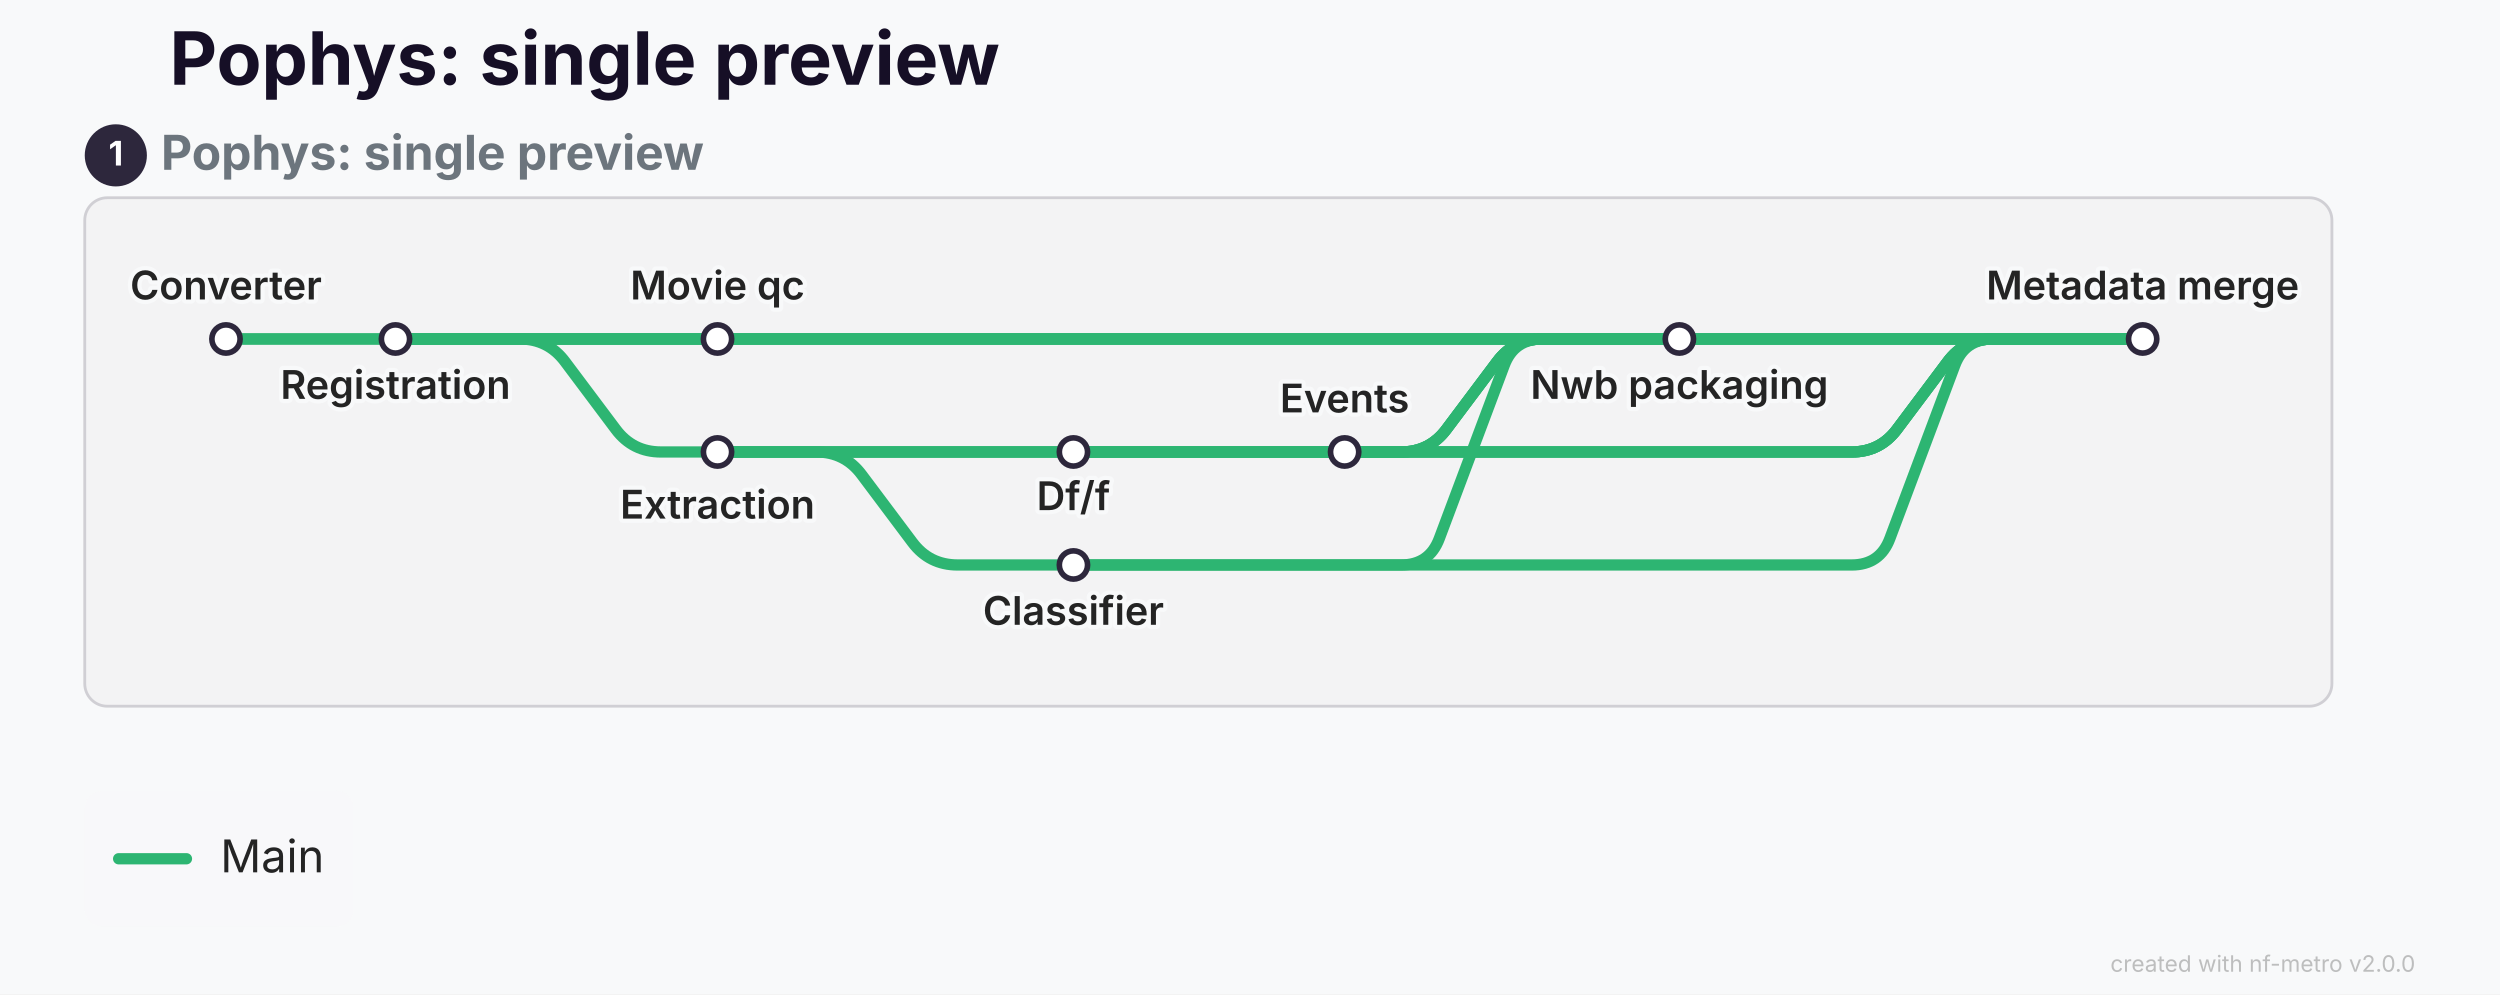
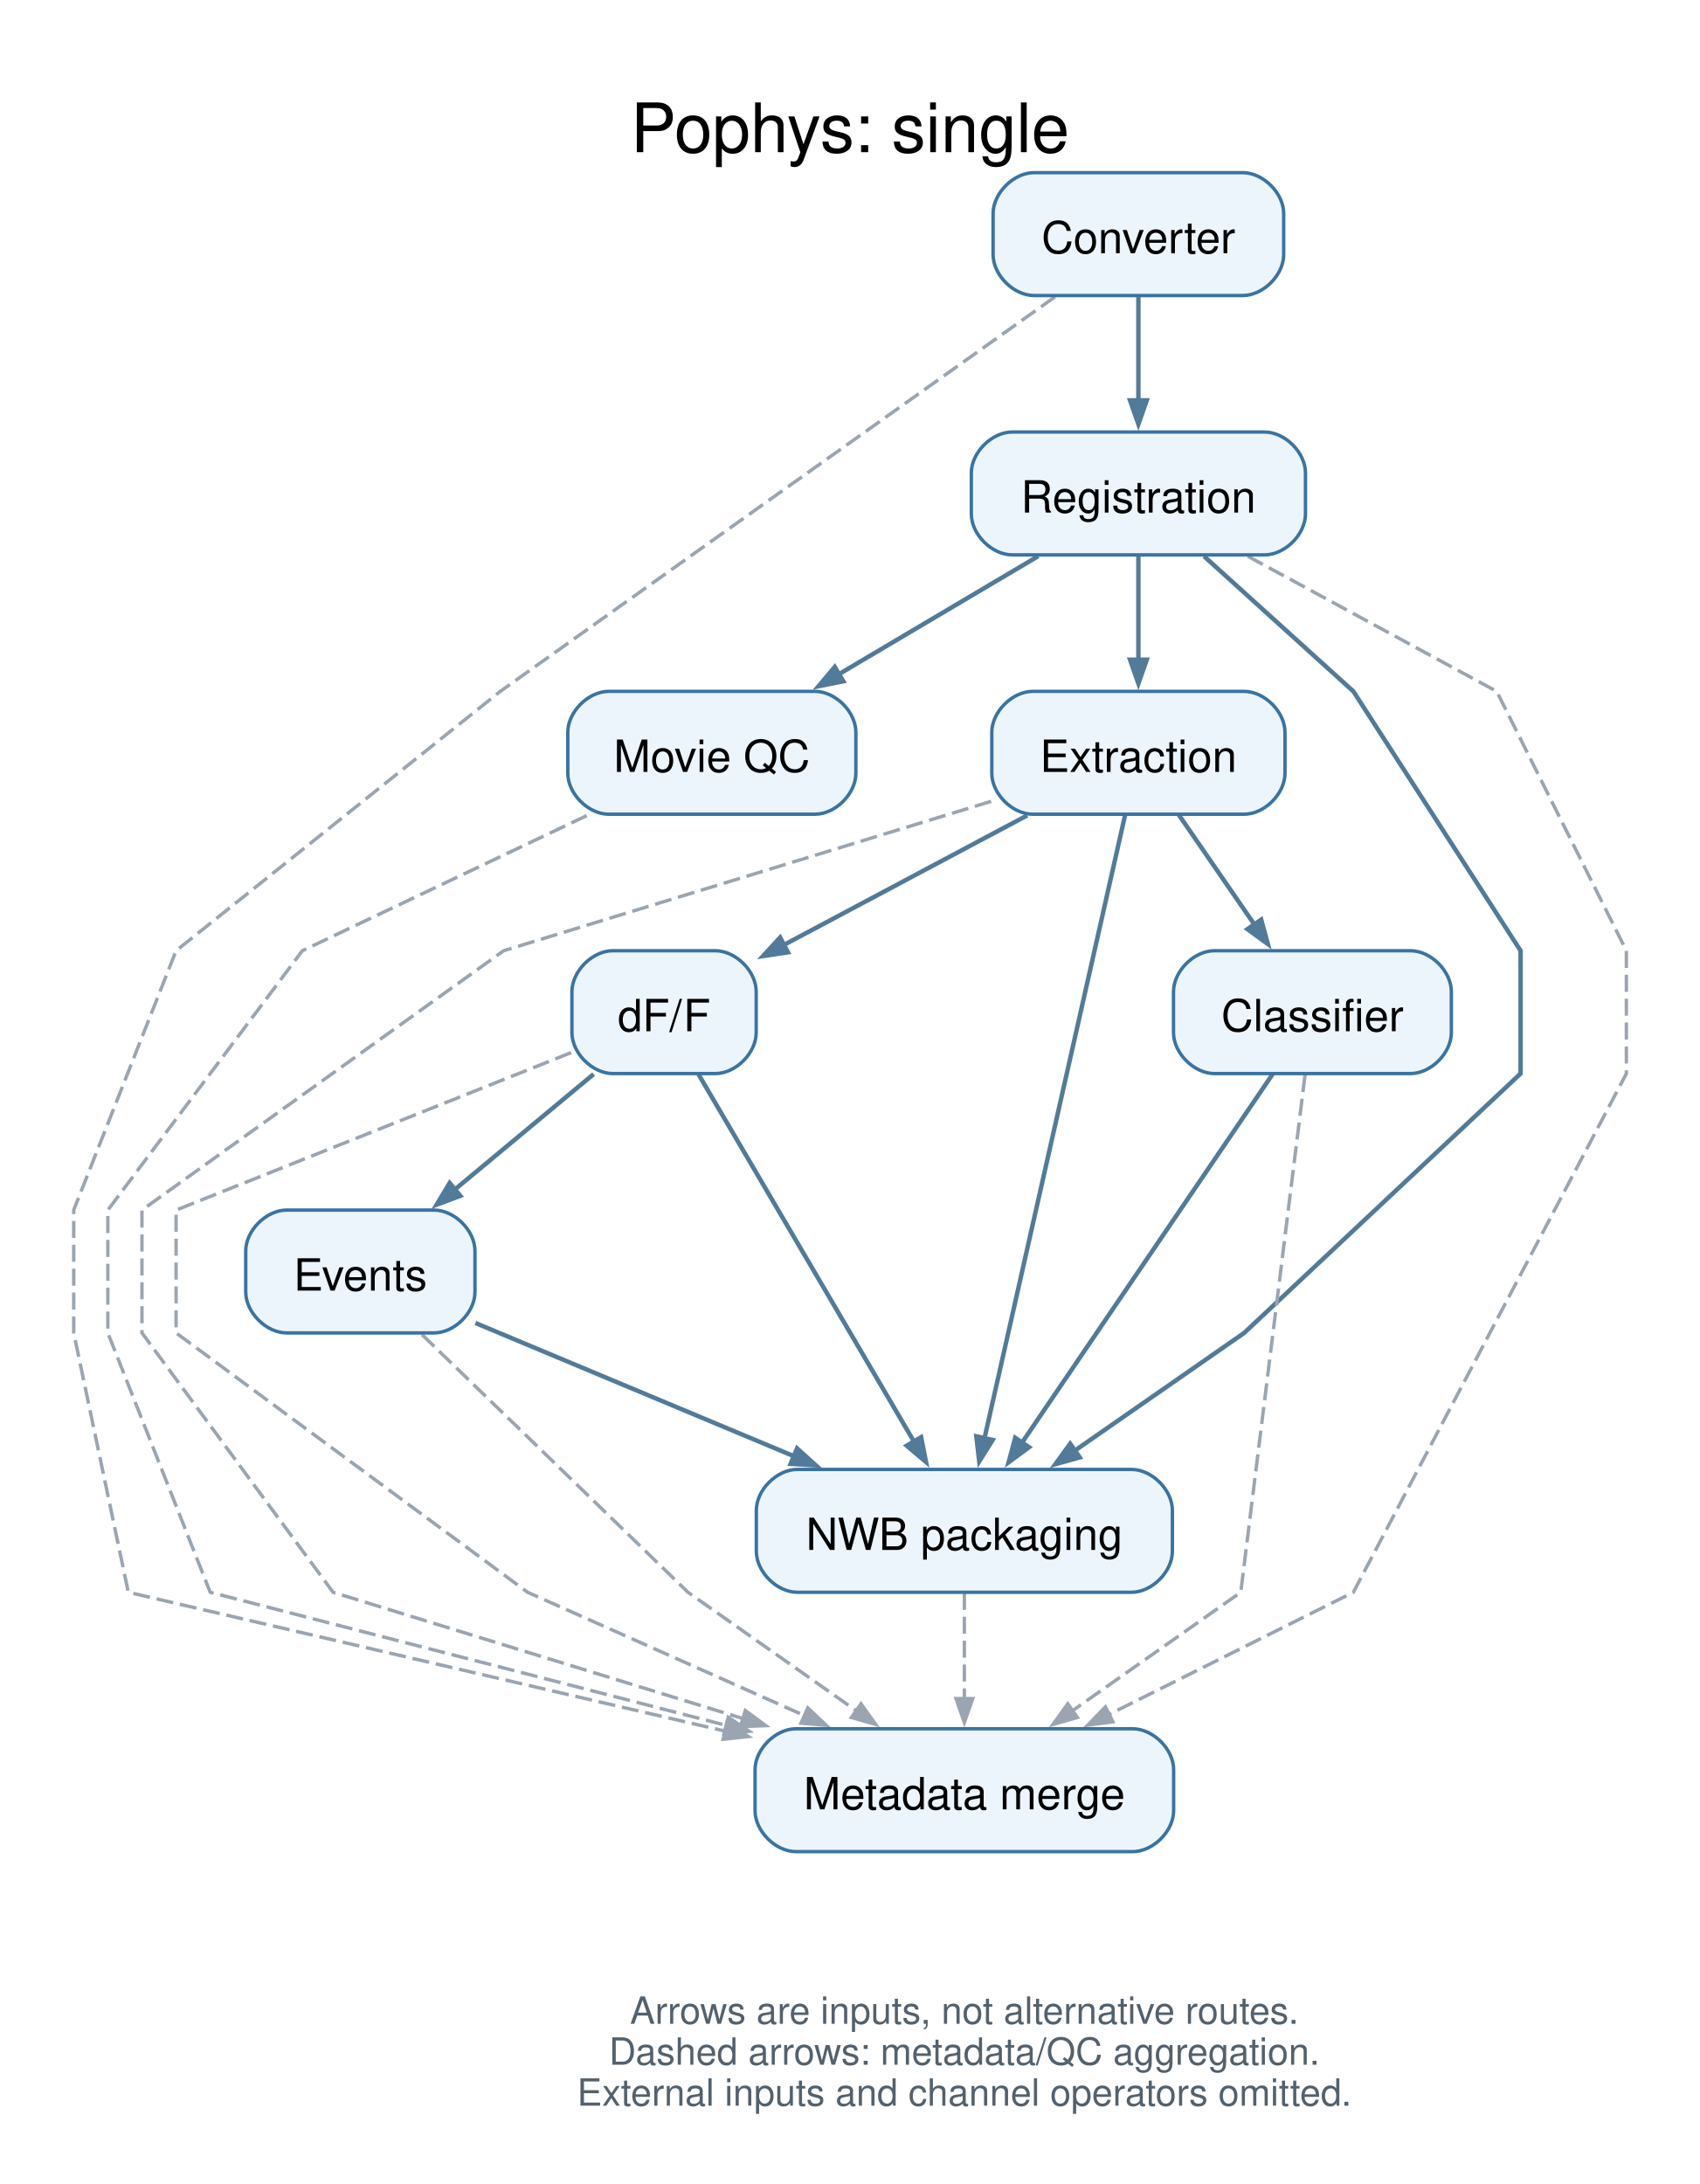
- <svg xmlns="http://www.w3.org/2000/svg" width="885" height="352" viewBox="0 0 885 352" style="color-scheme: light">
-   <defs>
- </defs>
-   <style>.nf-metro-bg { fill: var(--nfm-map-bg, light-dark(#f8f9fa, #1a1625)); }
- .nf-metro-title { fill: var(--nfm-map-title-color, light-dark(#160F26, #f0ecff)); }
- .nf-metro-station-label { fill: var(--nfm-map-label-color, light-dark(#242424, #e0d9f7)); }
- .nf-metro-section-box { fill: var(--nfm-map-section-fill, light-dark(#F3F3F4, #231e30)); stroke: var(--nfm-map-section-stroke, light-dark(#D0CFD4, #3d3650)); }
- .nf-metro-section-label { fill: var(--nfm-map-section-label-color, light-dark(#6c757d, #9d94b8)); }
- .nf-metro-group-label { fill: var(--nfm-map-section-label-color, light-dark(#6c757d, #9d94b8)); }
- .nf-metro-group-underline { stroke: var(--nfm-map-section-label-color, light-dark(#6c757d, #9d94b8)); }
- .nf-metro-legend-bg { fill: var(--nfm-map-legend-bg, light-dark(rgba(248, 249, 250, 0.9), rgba(0, 0, 0, 0.4))); }
- .nf-metro-legend-text { fill: var(--nfm-map-legend-text-color, light-dark(#242424, #e0d9f7)); }
- .nf-metro-marker-stroke { stroke: var(--nfm-map-marker-stroke, light-dark(#2D273C, #7b6ea6)); }
- .nf-metro-label-halo { fill: var(--nfm-map-bg, light-dark(#f8f9fa, #1a1625)); stroke: var(--nfm-map-bg, light-dark(#f8f9fa, #1a1625)); }</style>
-   <rect x="0" y="0" width="885" height="352" fill="#f8f9fa" class="nf-metro-bg" />
-   <text x="60.0" y="30.0" font-size="26.0" fill="#160F26" font-family="'Inter Variable', Inter, 'Helvetica Neue', Helvetica, Arial, sans-serif" font-weight="bold" class="nf-metro-title">Pophys: single preview</text>
-   <rect x="30.0" y="70.0" width="795.5" height="180.0" rx="8" ry="8" fill="#F3F3F4" stroke="#D0CFD4" stroke-width="1.0" class="nf-metro-section-box" data-section-id="pophys__single_preview" data-section-lines="main" />
-   <circle cx="41.0" cy="55.0" r="11" fill="#2D273C" class="nf-metro-section-num-circle" data-section-id="pophys__single_preview" />
-   <text x="41.0" y="55.0" font-size="12" fill="#ffffff" font-family="'Inter Variable', Inter, 'Helvetica Neue', Helvetica, Arial, sans-serif" font-weight="bold" text-anchor="middle" dy="0.3em" data-section-id="pophys__single_preview">1</text>
-   <text x="57.0" y="55.0" font-size="17.0" fill="#6c757d" font-family="'Inter Variable', Inter, 'Helvetica Neue', Helvetica, Arial, sans-serif" font-weight="bold" dy="0.3em" class="nf-metro-section-label" data-section-id="pophys__single_preview">Pophys: single preview</text>
-   <path d="M80.0,120.0 L758.5,120.0" stroke="#2db572" stroke-width="4.0" stroke-linecap="round" class="metro-line-main" data-line-id="main" />
-   <path d="M80.0,120.0 L140.0,120.0" stroke="#2db572" stroke-width="4.0" stroke-linecap="round" class="metro-line-main" data-line-id="main" />
-   <path d="M140.0,120.0 L758.5,120.0" stroke="#2db572" stroke-width="4.0" stroke-linecap="round" class="metro-line-main" data-line-id="main" />
-   <path d="M140.0,120.0 L254.0,120.0" stroke="#2db572" stroke-width="4.0" stroke-linecap="round" class="metro-line-main" data-line-id="main" />
-   <path d="M140.0,120.0 L184.0,120.0 Q194.0,120.0,200.0,128.0 L218.0,152.0 Q224.0,160.0,234.0,160.0 L254.0,160.0" stroke="#2db572" stroke-width="4.0" fill="none" stroke-linecap="round" stroke-linejoin="round" class="metro-line-main" data-line-id="main" />
-   <path d="M140.0,120.0 L594.5,120.0" stroke="#2db572" stroke-width="4.0" stroke-linecap="round" class="metro-line-main" data-line-id="main" />
-   <path d="M254.0,120.0 L758.5,120.0" stroke="#2db572" stroke-width="4.0" stroke-linecap="round" class="metro-line-main" data-line-id="main" />
-   <path d="M254.0,160.0 L655.5,160.0 Q665.5,160.0,671.5,152.0 L689.5,128.0 Q695.5,120.0,705.5,120.0 L758.5,120.0" stroke="#2db572" stroke-width="4.0" fill="none" stroke-linecap="round" stroke-linejoin="round" class="metro-line-main" data-line-id="main" />
-   <path d="M254.0,160.0 L380.0,160.0" stroke="#2db572" stroke-width="4.0" stroke-linecap="round" class="metro-line-main" data-line-id="main" />
-   <path d="M254.0,160.0 L289.0,160.0 Q299.0,160.0,305.0,168.0 L323.0,192.0 Q329.0,200.0,339.0,200.0 L380.0,200.0" stroke="#2db572" stroke-width="4.0" fill="none" stroke-linecap="round" stroke-linejoin="round" class="metro-line-main" data-line-id="main" />
-   <path d="M254.0,160.0 L496.0,160.0 Q506.0,160.0,512.0,152.0 L530.0,128.0 Q536.0,120.0,546.0,120.0 L594.5,120.0" stroke="#2db572" stroke-width="4.0" fill="none" stroke-linecap="round" stroke-linejoin="round" class="metro-line-main" data-line-id="main" />
-   <path d="M380.0,160.0 L655.5,160.0 Q665.5,160.0,671.5,152.0 L689.5,128.0 Q695.5,120.0,705.5,120.0 L758.5,120.0" stroke="#2db572" stroke-width="4.0" fill="none" stroke-linecap="round" stroke-linejoin="round" class="metro-line-main" data-line-id="main" />
-   <path d="M380.0,160.0 L476.0,160.0" stroke="#2db572" stroke-width="4.0" stroke-linecap="round" class="metro-line-main" data-line-id="main" />
-   <path d="M380.0,160.0 L496.0,160.0 Q506.0,160.0,512.0,152.0 L530.0,128.0 Q536.0,120.0,546.0,120.0 L594.5,120.0" stroke="#2db572" stroke-width="4.0" fill="none" stroke-linecap="round" stroke-linejoin="round" class="metro-line-main" data-line-id="main" />
-   <path d="M380.0,200.0 L655.5,200.0 Q665.5,200.0,669.011,190.637 L691.989,129.363 Q695.5,120.0,705.5,120.0 L758.5,120.0" stroke="#2db572" stroke-width="4.0" fill="none" stroke-linecap="round" stroke-linejoin="round" class="metro-line-main" data-line-id="main" />
-   <path d="M380.0,200.0 L496.0,200.0 Q506.0,200.0,509.511,190.637 L532.489,129.363 Q536.0,120.0,546.0,120.0 L594.5,120.0" stroke="#2db572" stroke-width="4.0" fill="none" stroke-linecap="round" stroke-linejoin="round" class="metro-line-main" data-line-id="main" />
-   <path d="M476.0,160.0 L655.5,160.0 Q665.5,160.0,671.5,152.0 L689.5,128.0 Q695.5,120.0,705.5,120.0 L758.5,120.0" stroke="#2db572" stroke-width="4.0" fill="none" stroke-linecap="round" stroke-linejoin="round" class="metro-line-main" data-line-id="main" />
-   <path d="M476.0,160.0 L496.0,160.0 Q506.0,160.0,512.0,152.0 L530.0,128.0 Q536.0,120.0,546.0,120.0 L594.5,120.0" stroke="#2db572" stroke-width="4.0" fill="none" stroke-linecap="round" stroke-linejoin="round" class="metro-line-main" data-line-id="main" />
-   <path d="M594.5,120.0 L758.5,120.0" stroke="#2db572" stroke-width="4.0" stroke-linecap="round" class="metro-line-main" data-line-id="main" />
-   <g class="nf-metro-station-group" data-node-id="converter" data-node-cx="80.0" data-node-cy="120.0" data-node-r="5.0" data-node-groups="main" data-node-region="pophys__single_preview" data-node-w="10.0" data-node-h="10.0" data-node-rx="5.0">
-     <rect x="75.0" y="115.0" width="10.0" height="10.0" rx="5.0" ry="5.0" fill="#ffffff" stroke="#2D273C" stroke-width="2.0" class="nf-metro-station" data-station-id="converter" data-station-lines="main" data-station-label="Converter" data-section-id="pophys__single_preview" data-section-name="Pophys: single preview" />
+ <svg xmlns="http://www.w3.org/2000/svg" width="498pt" height="640pt" viewBox="0.00 0.00 498.00 640.00">
+   <g id="graph0" class="graph" transform="scale(1 1) rotate(0) translate(21.6 618.6)">
+     <polygon fill="white" stroke="none" points="-21.6,21.6 -21.6,-618.6 476.6,-618.6 476.6,21.6 -21.6,21.6" />
+     <text xml:space="preserve" text-anchor="middle" x="227.5" y="-574" font-family="Helvetica,sans-Serif" font-size="20.00">Pophys: single</text>
+     <g id="edge3" class="edge">
+       <path fill="none" stroke="#527a99" stroke-width="1.3" d="M312,-531.84C312,-522.75 312,-511.4 312,-501.23" />
+       <polygon fill="#527a99" stroke="#527a99" stroke-width="1.3" points="314.45,-501.29 312,-494.29 309.55,-501.29 314.45,-501.29" />
+     </g>
+     <g id="edge4" class="edge">
+       <path fill="none" stroke="#9aa5b1" stroke-dasharray="5,2" d="M287.55,-531.61C236.86,-495.56 125,-416 125,-416 125,-416 30,-340 30,-340 30,-340 0,-264 0,-264 0,-264 0,-228 0,-228 0,-228 16,-152 16,-152 16,-152 118.54,-128.14 190.95,-111.3" />
+       <polygon fill="#9aa5b1" stroke="#9aa5b1" points="191.44,-113.7 197.7,-109.73 190.33,-108.93 191.44,-113.7" />
+     </g>
+     <g id="edge13" class="edge">
+       <path fill="none" stroke="#527a99" stroke-width="1.3" d="M282.69,-455.65C265.11,-445.24 242.59,-431.91 223.82,-420.79" />
+       <polygon fill="#527a99" stroke="#527a99" stroke-width="1.3" points="225.52,-418.96 218.25,-417.5 223.03,-423.17 225.52,-418.96" />
+     </g>
+     <g id="edge12" class="edge">
+       <path fill="none" stroke="#527a99" stroke-width="1.3" d="M312,-455.84C312,-446.75 312,-435.4 312,-425.23" />
+       <polygon fill="#527a99" stroke="#527a99" stroke-width="1.3" points="314.45,-425.29 312,-418.29 309.55,-425.29 314.45,-425.29" />
+     </g>
+     <g id="edge14" class="edge">
+       <path fill="none" stroke="#527a99" stroke-width="1.3" d="M331.24,-455.59C349.77,-438.83 375,-416 375,-416 375,-416 424,-340 424,-340 424,-340 424,-304 424,-304 424,-304 343,-228 343,-228 343,-228 316.26,-209.41 293.32,-193.47" />
+       <polygon fill="#527a99" stroke="#527a99" stroke-width="1.3" points="294.81,-191.52 287.66,-189.53 292.01,-195.54 294.81,-191.52" />
+     </g>
+     <g id="edge15" class="edge">
+       <path fill="none" stroke="#9aa5b1" stroke-dasharray="5,2" d="M344.07,-455.59C374.95,-438.83 417,-416 417,-416 417,-416 455,-340 455,-340 455,-340 455,-304 455,-304 455,-304 375,-152 375,-152 375,-152 335.54,-132.27 303.05,-116.03" />
+       <polygon fill="#9aa5b1" stroke="#9aa5b1" points="304.53,-114.03 297.18,-113.09 302.34,-118.41 304.53,-114.03" />
+     </g>
+     <g id="edge16" class="edge">
+       <path fill="none" stroke="#9aa5b1" stroke-dasharray="5,2" d="M150.34,-379.59C115.05,-362.83 67,-340 67,-340 67,-340 10,-264 10,-264 10,-264 10,-228 10,-228 10,-228 40,-152 40,-152 40,-152 126.49,-129.69 191.26,-112.99" />
+       <polygon fill="#9aa5b1" stroke="#9aa5b1" points="191.81,-115.38 197.97,-111.26 190.58,-110.63 191.81,-115.38" />
+     </g>
+     <g id="edge9" class="edge">
+       <path fill="none" stroke="#527a99" stroke-width="1.3" d="M279.41,-379.65C257.97,-368.24 229.93,-353.31 208.01,-341.64" />
+       <polygon fill="#527a99" stroke="#527a99" stroke-width="1.3" points="209.31,-339.55 201.98,-338.43 207.01,-343.88 209.31,-339.55" />
+     </g>
+     <g id="edge8" class="edge">
+       <path fill="none" stroke="#527a99" stroke-width="1.3" d="M323.83,-379.84C330.41,-370.29 338.72,-358.23 345.99,-347.68" />
+       <polygon fill="#527a99" stroke="#527a99" stroke-width="1.3" points="347.99,-349.1 349.94,-341.95 343.95,-346.32 347.99,-349.1" />
+     </g>
+     <g id="edge10" class="edge">
+       <path fill="none" stroke="#527a99" stroke-width="1.3" d="M308.08,-379.64C299.18,-340.2 277.4,-243.67 266.88,-197.05" />
+       <polygon fill="#527a99" stroke="#527a99" stroke-width="1.3" points="269.29,-196.63 265.36,-190.34 264.51,-197.7 269.29,-196.63" />
+     </g>
+     <g id="edge11" class="edge">
+       <path fill="none" stroke="#9aa5b1" stroke-dasharray="5,2" d="M268.86,-383.78C213.91,-366.94 126,-340 126,-340 126,-340 20,-264 20,-264 20,-264 20,-228 20,-228 20,-228 76,-152 76,-152 76,-152 142.82,-131.41 196.14,-114.98" />
+       <polygon fill="#9aa5b1" stroke="#9aa5b1" points="196.82,-117.34 202.79,-112.93 195.38,-112.65 196.82,-117.34" />
+     </g>
+     <g id="edge5" class="edge">
+       <path fill="none" stroke="#527a99" stroke-width="1.3" d="M152.36,-303.84C140.2,-293.73 124.67,-280.82 111.49,-269.86" />
+       <polygon fill="#527a99" stroke="#527a99" stroke-width="1.3" points="113.3,-268.18 106.35,-265.58 110.17,-271.94 113.3,-268.18" />
+     </g>
+     <g id="edge6" class="edge">
+       <path fill="none" stroke="#527a99" stroke-width="1.3" d="M183.09,-303.79C198.59,-277.37 228.34,-226.68 246.25,-196.14" />
+       <polygon fill="#527a99" stroke="#527a99" stroke-width="1.3" points="248.33,-197.44 249.76,-190.17 244.1,-194.96 248.33,-197.44" />
+     </g>
+     <g id="edge7" class="edge">
+       <path fill="none" stroke="#9aa5b1" stroke-dasharray="5,2" d="M145.77,-310.14C104.28,-293.61 30,-264 30,-264 30,-264 30,-228 30,-228 30,-228 133,-152 133,-152 133,-152 177.68,-132.11 214.24,-115.82" />
+       <polygon fill="#9aa5b1" stroke="#9aa5b1" points="215.12,-118.11 220.52,-113.03 213.13,-113.64 215.12,-118.11" />
+     </g>
+     <g id="edge17" class="edge">
+       <path fill="none" stroke="#527a99" stroke-width="1.3" d="M117.71,-230.91C144.11,-219.87 181.25,-204.34 211.09,-191.86" />
+       <polygon fill="#527a99" stroke="#527a99" stroke-width="1.3" points="211.98,-194.15 217.49,-189.19 210.09,-189.63 211.98,-194.15" />
+     </g>
+     <g id="edge18" class="edge">
+       <path fill="none" stroke="#9aa5b1" stroke-dasharray="5,2" d="M102.06,-227.51C129.87,-200.57 180,-152 180,-152 180,-152 206.64,-133.25 229.36,-117.26" />
+       <polygon fill="#9aa5b1" stroke="#9aa5b1" points="230.7,-119.31 235.02,-113.28 227.88,-115.31 230.7,-119.31" />
+     </g>
+     <g id="edge1" class="edge">
+       <path fill="none" stroke="#527a99" stroke-width="1.3" d="M351.3,-303.79C333.26,-277.26 298.57,-226.24 277.83,-195.75" />
+       <polygon fill="#527a99" stroke="#527a99" stroke-width="1.3" points="279.95,-194.51 273.98,-190.1 275.9,-197.26 279.95,-194.51" />
+     </g>
+     <g id="edge2" class="edge">
+       <path fill="none" stroke="#9aa5b1" stroke-dasharray="5,2" d="M360.83,-303.55C355.47,-260.37 342,-152 342,-152 342,-152 315.36,-133.25 292.64,-117.26" />
+       <polygon fill="#9aa5b1" stroke="#9aa5b1" points="294.12,-115.31 286.98,-113.28 291.3,-119.31 294.12,-115.31" />
+     </g>
+     <g id="edge19" class="edge">
+       <path fill="none" stroke="#9aa5b1" stroke-dasharray="5,2" d="M261,-151.84C261,-142.56 261,-130.93 261,-120.61" />
+       <polygon fill="#9aa5b1" stroke="#9aa5b1" points="263.45,-120.84 261,-113.84 258.55,-120.84 263.45,-120.84" />
+     </g>
+     <g id="node1" class="node">
+       <path fill="#edf5fc" stroke="#3973a3" d="M342.58,-568C342.58,-568 281.42,-568 281.42,-568 275.42,-568 269.42,-562 269.42,-556 269.42,-556 269.42,-544 269.42,-544 269.42,-538 275.42,-532 281.42,-532 281.42,-532 342.58,-532 342.58,-532 348.58,-532 354.58,-538 354.58,-544 354.58,-544 354.58,-556 354.58,-556 354.58,-562 348.58,-568 342.58,-568" />
+       <text xml:space="preserve" text-anchor="middle" x="312" y="-544.4" font-family="Helvetica,sans-Serif" font-size="13.00">Converter</text>
+     </g>
+     <g id="node2" class="node">
+       <path fill="#edf5fc" stroke="#3973a3" d="M348.96,-492C348.96,-492 275.04,-492 275.04,-492 269.04,-492 263.04,-486 263.04,-480 263.04,-480 263.04,-468 263.04,-468 263.04,-462 269.04,-456 275.04,-456 275.04,-456 348.96,-456 348.96,-456 354.96,-456 360.96,-462 360.96,-468 360.96,-468 360.96,-480 360.96,-480 360.96,-486 354.96,-492 348.96,-492" />
+       <text xml:space="preserve" text-anchor="middle" x="312" y="-468.4" font-family="Helvetica,sans-Serif" font-size="13.00">Registration</text>
+     </g>
+     <g id="node3" class="node">
+       <path fill="#edf5fc" stroke="#3973a3" d="M217.21,-416C217.21,-416 156.79,-416 156.79,-416 150.79,-416 144.79,-410 144.79,-404 144.79,-404 144.79,-392 144.79,-392 144.79,-386 150.79,-380 156.79,-380 156.79,-380 217.21,-380 217.21,-380 223.21,-380 229.21,-386 229.21,-392 229.21,-392 229.21,-404 229.21,-404 229.21,-410 223.21,-416 217.21,-416" />
+       <text xml:space="preserve" text-anchor="middle" x="187" y="-392.4" font-family="Helvetica,sans-Serif" font-size="13.00">Movie QC</text>
+     </g>
+     <g id="node4" class="node">
+       <path fill="#edf5fc" stroke="#3973a3" d="M342.96,-416C342.96,-416 281.04,-416 281.04,-416 275.04,-416 269.04,-410 269.04,-404 269.04,-404 269.04,-392 269.04,-392 269.04,-386 275.04,-380 281.04,-380 281.04,-380 342.96,-380 342.96,-380 348.96,-380 354.96,-386 354.96,-392 354.96,-392 354.96,-404 354.96,-404 354.96,-410 348.96,-416 342.96,-416" />
+       <text xml:space="preserve" text-anchor="middle" x="312" y="-392.4" font-family="Helvetica,sans-Serif" font-size="13.00">Extraction</text>
+     </g>
+     <g id="node5" class="node">
+       <path fill="#edf5fc" stroke="#3973a3" d="M188,-340C188,-340 158,-340 158,-340 152,-340 146,-334 146,-328 146,-328 146,-316 146,-316 146,-310 152,-304 158,-304 158,-304 188,-304 188,-304 194,-304 200,-310 200,-316 200,-316 200,-328 200,-328 200,-334 194,-340 188,-340" />
+       <text xml:space="preserve" text-anchor="middle" x="173" y="-316.4" font-family="Helvetica,sans-Serif" font-size="13.00">dF/F</text>
+     </g>
+     <g id="node6" class="node">
+       <path fill="#edf5fc" stroke="#3973a3" d="M105.59,-264C105.59,-264 62.41,-264 62.41,-264 56.41,-264 50.41,-258 50.41,-252 50.41,-252 50.41,-240 50.41,-240 50.41,-234 56.41,-228 62.41,-228 62.41,-228 105.59,-228 105.59,-228 111.59,-228 117.59,-234 117.59,-240 117.59,-240 117.59,-252 117.59,-252 117.59,-258 111.59,-264 105.59,-264" />
+       <text xml:space="preserve" text-anchor="middle" x="84" y="-240.4" font-family="Helvetica,sans-Serif" font-size="13.00">Events</text>
+     </g>
+     <g id="node7" class="node">
+       <path fill="#edf5fc" stroke="#3973a3" d="M391.71,-340C391.71,-340 334.29,-340 334.29,-340 328.29,-340 322.29,-334 322.29,-328 322.29,-328 322.29,-316 322.29,-316 322.29,-310 328.29,-304 334.29,-304 334.29,-304 391.71,-304 391.71,-304 397.71,-304 403.71,-310 403.71,-316 403.71,-316 403.71,-328 403.71,-328 403.71,-334 397.71,-340 391.71,-340" />
+       <text xml:space="preserve" text-anchor="middle" x="363" y="-316.4" font-family="Helvetica,sans-Serif" font-size="13.00">Classifier</text>
+     </g>
+     <g id="node8" class="node">
+       <path fill="#edf5fc" stroke="#3973a3" d="M309.96,-188C309.96,-188 212.04,-188 212.04,-188 206.04,-188 200.04,-182 200.04,-176 200.04,-176 200.04,-164 200.04,-164 200.04,-158 206.04,-152 212.04,-152 212.04,-152 309.96,-152 309.96,-152 315.96,-152 321.96,-158 321.96,-164 321.96,-164 321.96,-176 321.96,-176 321.96,-182 315.96,-188 309.96,-188" />
+       <text xml:space="preserve" text-anchor="middle" x="261" y="-164.4" font-family="Helvetica,sans-Serif" font-size="13.00">NWB packaging</text>
+     </g>
+     <g id="node9" class="node">
+       <path fill="#edf5fc" stroke="#3973a3" d="M310.33,-112C310.33,-112 211.66,-112 211.66,-112 205.66,-112 199.66,-106 199.66,-100 199.66,-100 199.66,-88 199.66,-88 199.66,-82 205.66,-76 211.66,-76 211.66,-76 310.33,-76 310.33,-76 316.33,-76 322.33,-82 322.33,-88 322.33,-88 322.33,-100 322.33,-100 322.33,-106 316.33,-112 310.33,-112" />
+       <text xml:space="preserve" text-anchor="middle" x="261" y="-88.4" font-family="Helvetica,sans-Serif" font-size="13.00">Metadata merge</text>
+     </g>
+     <g id="node10" class="node">
+       <path fill="white" stroke="none" d="M360.38,-36C360.38,-36 161.62,-36 161.62,-36 155.62,-36 149.62,-30 149.62,-24 149.62,-24 149.62,-12 149.62,-12 149.62,-6 155.62,0 161.62,0 161.62,0 360.38,0 360.38,0 366.38,0 372.38,-6 372.38,-12 372.38,-12 372.38,-24 372.38,-24 372.38,-30 366.38,-36 360.38,-36" />
+       <text xml:space="preserve" text-anchor="middle" x="261" y="-25.55" font-family="Helvetica,sans-Serif" font-size="11.00" fill="#53616d">Arrows are inputs, not alternative routes.</text>
+       <text xml:space="preserve" text-anchor="middle" x="261" y="-13.55" font-family="Helvetica,sans-Serif" font-size="11.00" fill="#53616d">Dashed arrows: metadata/QC aggregation.</text>
+       <text xml:space="preserve" text-anchor="middle" x="261" y="-1.55" font-family="Helvetica,sans-Serif" font-size="11.00" fill="#53616d">External inputs and channel operators omitted.</text>
+     </g>
  </g>
-   <g class="nf-metro-station-group" data-node-id="registration" data-node-cx="140.0" data-node-cy="120.0" data-node-r="5.0" data-node-groups="main" data-node-region="pophys__single_preview" data-node-w="10.0" data-node-h="10.0" data-node-rx="5.0">
-     <rect x="135.0" y="115.0" width="10.0" height="10.0" rx="5.0" ry="5.0" fill="#ffffff" stroke="#2D273C" stroke-width="2.0" class="nf-metro-station" data-station-id="registration" data-station-lines="main" data-station-label="Registration" data-section-id="pophys__single_preview" data-section-name="Pophys: single preview" />
-   </g>
-   <g class="nf-metro-station-group" data-node-id="movie_qc" data-node-cx="254.0" data-node-cy="120.0" data-node-r="5.0" data-node-groups="main" data-node-region="pophys__single_preview" data-node-w="10.0" data-node-h="10.0" data-node-rx="5.0">
-     <rect x="249.0" y="115.0" width="10.0" height="10.0" rx="5.0" ry="5.0" fill="#ffffff" stroke="#2D273C" stroke-width="2.0" class="nf-metro-station" data-station-id="movie_qc" data-station-lines="main" data-station-label="Movie qc" data-section-id="pophys__single_preview" data-section-name="Pophys: single preview" />
-   </g>
-   <g class="nf-metro-station-group" data-node-id="extraction" data-node-cx="254.0" data-node-cy="160.0" data-node-r="5.0" data-node-groups="main" data-node-region="pophys__single_preview" data-node-w="10.0" data-node-h="10.0" data-node-rx="5.0">
-     <rect x="249.0" y="155.0" width="10.0" height="10.0" rx="5.0" ry="5.0" fill="#ffffff" stroke="#2D273C" stroke-width="2.0" class="nf-metro-station" data-station-id="extraction" data-station-lines="main" data-station-label="Extraction" data-section-id="pophys__single_preview" data-section-name="Pophys: single preview" />
-   </g>
-   <g class="nf-metro-station-group" data-node-id="df_f" data-node-cx="380.0" data-node-cy="160.0" data-node-r="5.0" data-node-groups="main" data-node-region="pophys__single_preview" data-node-w="10.0" data-node-h="10.0" data-node-rx="5.0">
-     <rect x="375.0" y="155.0" width="10.0" height="10.0" rx="5.0" ry="5.0" fill="#ffffff" stroke="#2D273C" stroke-width="2.0" class="nf-metro-station" data-station-id="df_f" data-station-lines="main" data-station-label="Df/f" data-section-id="pophys__single_preview" data-section-name="Pophys: single preview" />
-   </g>
-   <g class="nf-metro-station-group" data-node-id="classifier" data-node-cx="380.0" data-node-cy="200.0" data-node-r="5.0" data-node-groups="main" data-node-region="pophys__single_preview" data-node-w="10.0" data-node-h="10.0" data-node-rx="5.0">
-     <rect x="375.0" y="195.0" width="10.0" height="10.0" rx="5.0" ry="5.0" fill="#ffffff" stroke="#2D273C" stroke-width="2.0" class="nf-metro-station" data-station-id="classifier" data-station-lines="main" data-station-label="Classifier" data-section-id="pophys__single_preview" data-section-name="Pophys: single preview" />
-   </g>
-   <g class="nf-metro-station-group" data-node-id="events" data-node-cx="476.0" data-node-cy="160.0" data-node-r="5.0" data-node-groups="main" data-node-region="pophys__single_preview" data-node-w="10.0" data-node-h="10.0" data-node-rx="5.0">
-     <rect x="471.0" y="155.0" width="10.0" height="10.0" rx="5.0" ry="5.0" fill="#ffffff" stroke="#2D273C" stroke-width="2.0" class="nf-metro-station" data-station-id="events" data-station-lines="main" data-station-label="Events" data-section-id="pophys__single_preview" data-section-name="Pophys: single preview" />
-   </g>
-   <g class="nf-metro-station-group" data-node-id="nwb_packaging" data-node-cx="594.5" data-node-cy="120.0" data-node-r="5.0" data-node-groups="main" data-node-region="pophys__single_preview" data-node-w="10.0" data-node-h="10.0" data-node-rx="5.0">
-     <rect x="589.5" y="115.0" width="10.0" height="10.0" rx="5.0" ry="5.0" fill="#ffffff" stroke="#2D273C" stroke-width="2.0" class="nf-metro-station" data-station-id="nwb_packaging" data-station-lines="main" data-station-label="Nwb packaging" data-section-id="pophys__single_preview" data-section-name="Pophys: single preview" />
-   </g>
-   <g class="nf-metro-station-group" data-node-id="metadata_merge" data-node-cx="758.5" data-node-cy="120.0" data-node-r="5.0" data-node-groups="main" data-node-region="pophys__single_preview" data-node-w="10.0" data-node-h="10.0" data-node-rx="5.0">
-     <rect x="753.5" y="115.0" width="10.0" height="10.0" rx="5.0" ry="5.0" fill="#ffffff" stroke="#2D273C" stroke-width="2.0" class="nf-metro-station" data-station-id="metadata_merge" data-station-lines="main" data-station-label="Metadata merge" data-section-id="pophys__single_preview" data-section-name="Pophys: single preview" />
-   </g>
-   <text x="80.0" y="106.0" font-size="14.0" fill="#f8f9fa" stroke="#f8f9fa" stroke-width="3.0" stroke-linejoin="round" font-family="'Inter Variable', Inter, 'Helvetica Neue', Helvetica, Arial, sans-serif" font-weight="600" aria-hidden="true" class="nf-metro-label-halo" text-anchor="middle" dominant-baseline="auto">Converter</text>
-   <text x="80.0" y="106.0" font-size="14.0" fill="#242424" font-family="'Inter Variable', Inter, 'Helvetica Neue', Helvetica, Arial, sans-serif" font-weight="600" text-anchor="middle" dominant-baseline="auto" data-station-id="converter" class="nf-metro-station-label">Converter</text>
-   <text x="140.0" y="131.0" font-size="14.0" fill="#f8f9fa" stroke="#f8f9fa" stroke-width="3.0" stroke-linejoin="round" font-family="'Inter Variable', Inter, 'Helvetica Neue', Helvetica, Arial, sans-serif" font-weight="600" aria-hidden="true" class="nf-metro-label-halo" text-anchor="middle" dominant-baseline="hanging">Registration</text>
-   <text x="140.0" y="131.0" font-size="14.0" fill="#242424" font-family="'Inter Variable', Inter, 'Helvetica Neue', Helvetica, Arial, sans-serif" font-weight="600" text-anchor="middle" dominant-baseline="hanging" data-station-id="registration" class="nf-metro-station-label">Registration</text>
-   <text x="254.0" y="106.0" font-size="14.0" fill="#f8f9fa" stroke="#f8f9fa" stroke-width="3.0" stroke-linejoin="round" font-family="'Inter Variable', Inter, 'Helvetica Neue', Helvetica, Arial, sans-serif" font-weight="600" aria-hidden="true" class="nf-metro-label-halo" text-anchor="middle" dominant-baseline="auto">Movie qc</text>
-   <text x="254.0" y="106.0" font-size="14.0" fill="#242424" font-family="'Inter Variable', Inter, 'Helvetica Neue', Helvetica, Arial, sans-serif" font-weight="600" text-anchor="middle" dominant-baseline="auto" data-station-id="movie_qc" class="nf-metro-station-label">Movie qc</text>
-   <text x="254.0" y="173.4" font-size="14.0" fill="#f8f9fa" stroke="#f8f9fa" stroke-width="3.0" stroke-linejoin="round" font-family="'Inter Variable', Inter, 'Helvetica Neue', Helvetica, Arial, sans-serif" font-weight="600" aria-hidden="true" class="nf-metro-label-halo" text-anchor="middle" dominant-baseline="hanging">Extraction</text>
-   <text x="254.0" y="173.4" font-size="14.0" fill="#242424" font-family="'Inter Variable', Inter, 'Helvetica Neue', Helvetica, Arial, sans-serif" font-weight="600" text-anchor="middle" dominant-baseline="hanging" data-station-id="extraction" class="nf-metro-station-label">Extraction</text>
-   <text x="380.0" y="170.4" font-size="14.0" fill="#f8f9fa" stroke="#f8f9fa" stroke-width="3.0" stroke-linejoin="round" font-family="'Inter Variable', Inter, 'Helvetica Neue', Helvetica, Arial, sans-serif" font-weight="600" aria-hidden="true" class="nf-metro-label-halo" text-anchor="middle" dominant-baseline="hanging">Df/f</text>
-   <text x="380.0" y="170.4" font-size="14.0" fill="#242424" font-family="'Inter Variable', Inter, 'Helvetica Neue', Helvetica, Arial, sans-serif" font-weight="600" text-anchor="middle" dominant-baseline="hanging" data-station-id="df_f" class="nf-metro-station-label">Df/f</text>
-   <text x="380.0" y="211.0" font-size="14.0" fill="#f8f9fa" stroke="#f8f9fa" stroke-width="3.0" stroke-linejoin="round" font-family="'Inter Variable', Inter, 'Helvetica Neue', Helvetica, Arial, sans-serif" font-weight="600" aria-hidden="true" class="nf-metro-label-halo" text-anchor="middle" dominant-baseline="hanging">Classifier</text>
-   <text x="380.0" y="211.0" font-size="14.0" fill="#242424" font-family="'Inter Variable', Inter, 'Helvetica Neue', Helvetica, Arial, sans-serif" font-weight="600" text-anchor="middle" dominant-baseline="hanging" data-station-id="classifier" class="nf-metro-station-label">Classifier</text>
-   <text x="476.0" y="146.0" font-size="14.0" fill="#f8f9fa" stroke="#f8f9fa" stroke-width="3.0" stroke-linejoin="round" font-family="'Inter Variable', Inter, 'Helvetica Neue', Helvetica, Arial, sans-serif" font-weight="600" aria-hidden="true" class="nf-metro-label-halo" text-anchor="middle" dominant-baseline="auto">Events</text>
-   <text x="476.0" y="146.0" font-size="14.0" fill="#242424" font-family="'Inter Variable', Inter, 'Helvetica Neue', Helvetica, Arial, sans-serif" font-weight="600" text-anchor="middle" dominant-baseline="auto" data-station-id="events" class="nf-metro-station-label">Events</text>
-   <text x="594.5" y="131.0" font-size="14.0" fill="#f8f9fa" stroke="#f8f9fa" stroke-width="3.0" stroke-linejoin="round" font-family="'Inter Variable', Inter, 'Helvetica Neue', Helvetica, Arial, sans-serif" font-weight="600" aria-hidden="true" class="nf-metro-label-halo" text-anchor="middle" dominant-baseline="hanging">Nwb packaging</text>
-   <text x="594.5" y="131.0" font-size="14.0" fill="#242424" font-family="'Inter Variable', Inter, 'Helvetica Neue', Helvetica, Arial, sans-serif" font-weight="600" text-anchor="middle" dominant-baseline="hanging" data-station-id="nwb_packaging" class="nf-metro-station-label">Nwb packaging</text>
-   <text x="758.5" y="106.0" font-size="14.0" fill="#f8f9fa" stroke="#f8f9fa" stroke-width="3.0" stroke-linejoin="round" font-family="'Inter Variable', Inter, 'Helvetica Neue', Helvetica, Arial, sans-serif" font-weight="600" aria-hidden="true" class="nf-metro-label-halo" text-anchor="middle" dominant-baseline="auto">Metadata merge</text>
-   <text x="758.5" y="106.0" font-size="14.0" fill="#242424" font-family="'Inter Variable', Inter, 'Helvetica Neue', Helvetica, Arial, sans-serif" font-weight="600" text-anchor="middle" dominant-baseline="auto" data-station-id="metadata_merge" class="nf-metro-station-label">Metadata merge</text>
-   <rect x="30.0" y="280.0" width="95.2" height="48.0" rx="6" ry="6" fill="rgba(248, 249, 250, 0.9)" class="nf-metro-legend-bg" />
-   <path d="M42.0,304.0 L66.0,304.0" stroke="#2db572" stroke-width="4.0" stroke-linecap="round" />
-   <text x="78.0" y="304.0" font-size="16.0" fill="#242424" font-family="'Inter Variable', Inter, 'Helvetica Neue', Helvetica, Arial, sans-serif" dy="0.3em" class="nf-metro-legend-text">Main</text>
-   <text x="855.0" y="344.0" font-size="8" fill="rgba(150, 150, 150, 0.6)" font-family="'Inter Variable', Inter, 'Helvetica Neue', Helvetica, Arial, sans-serif" text-anchor="end">created with nf-metro v2.0.0</text>
</svg>
